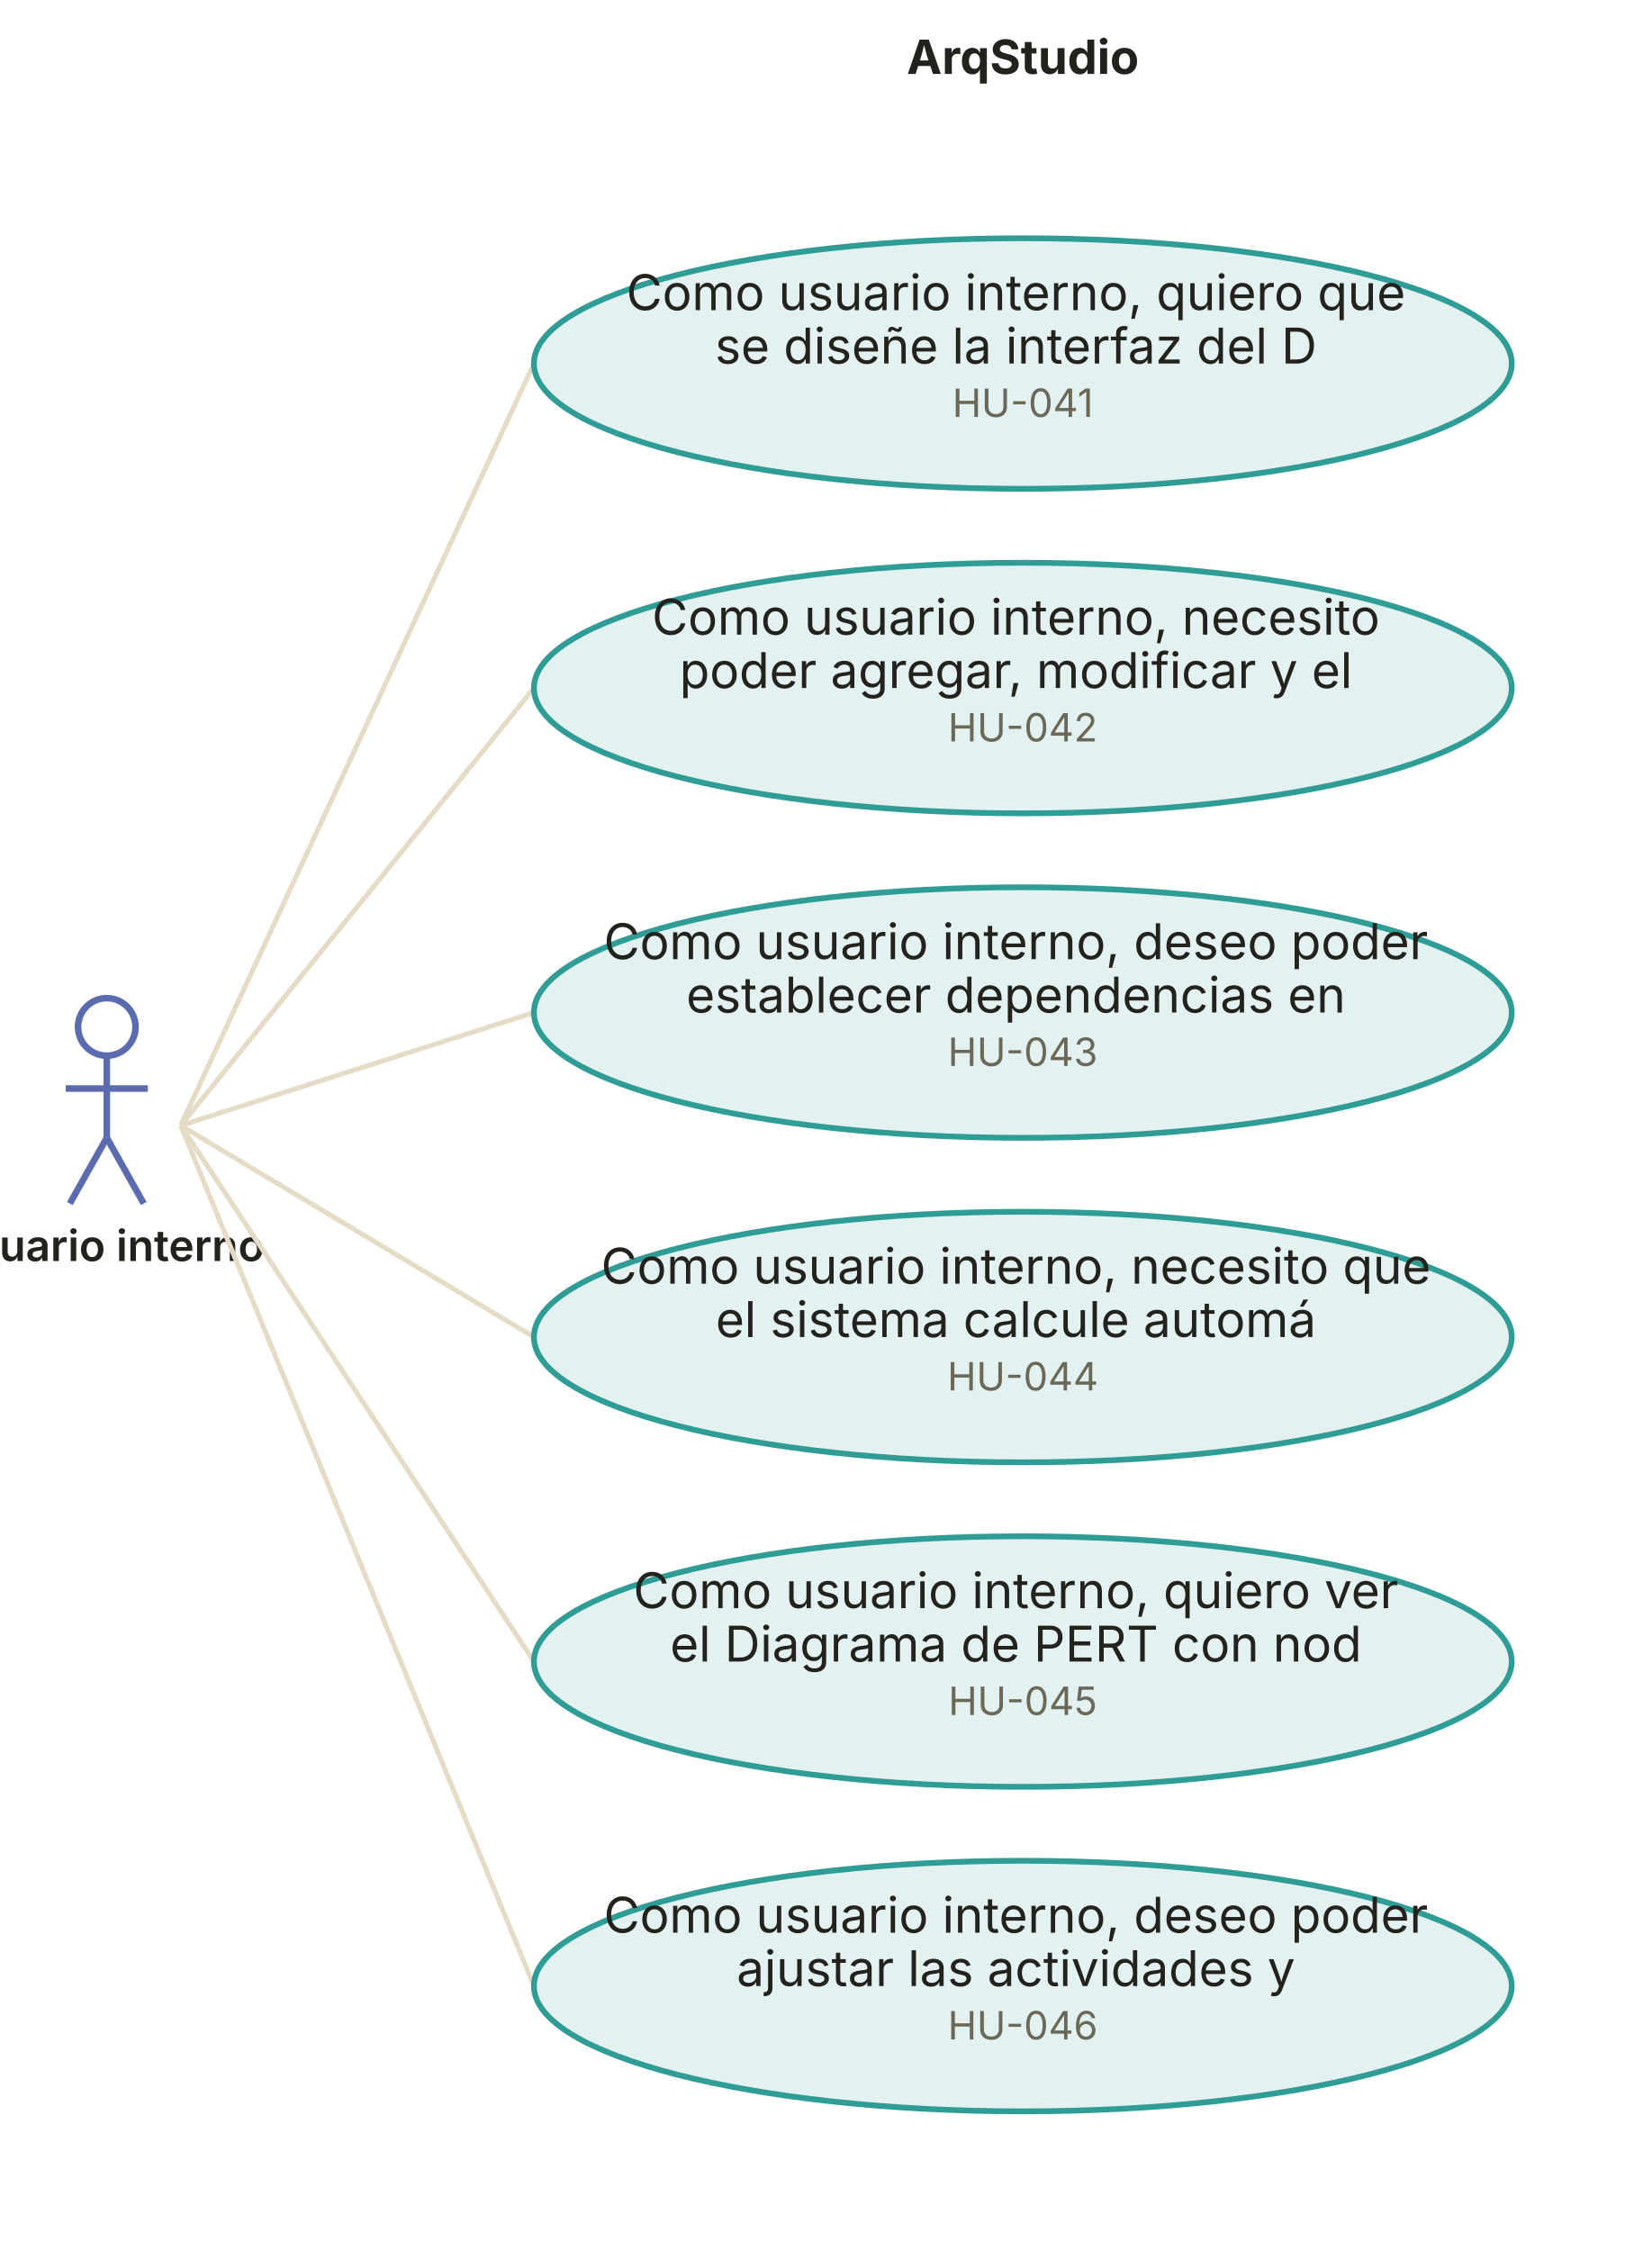
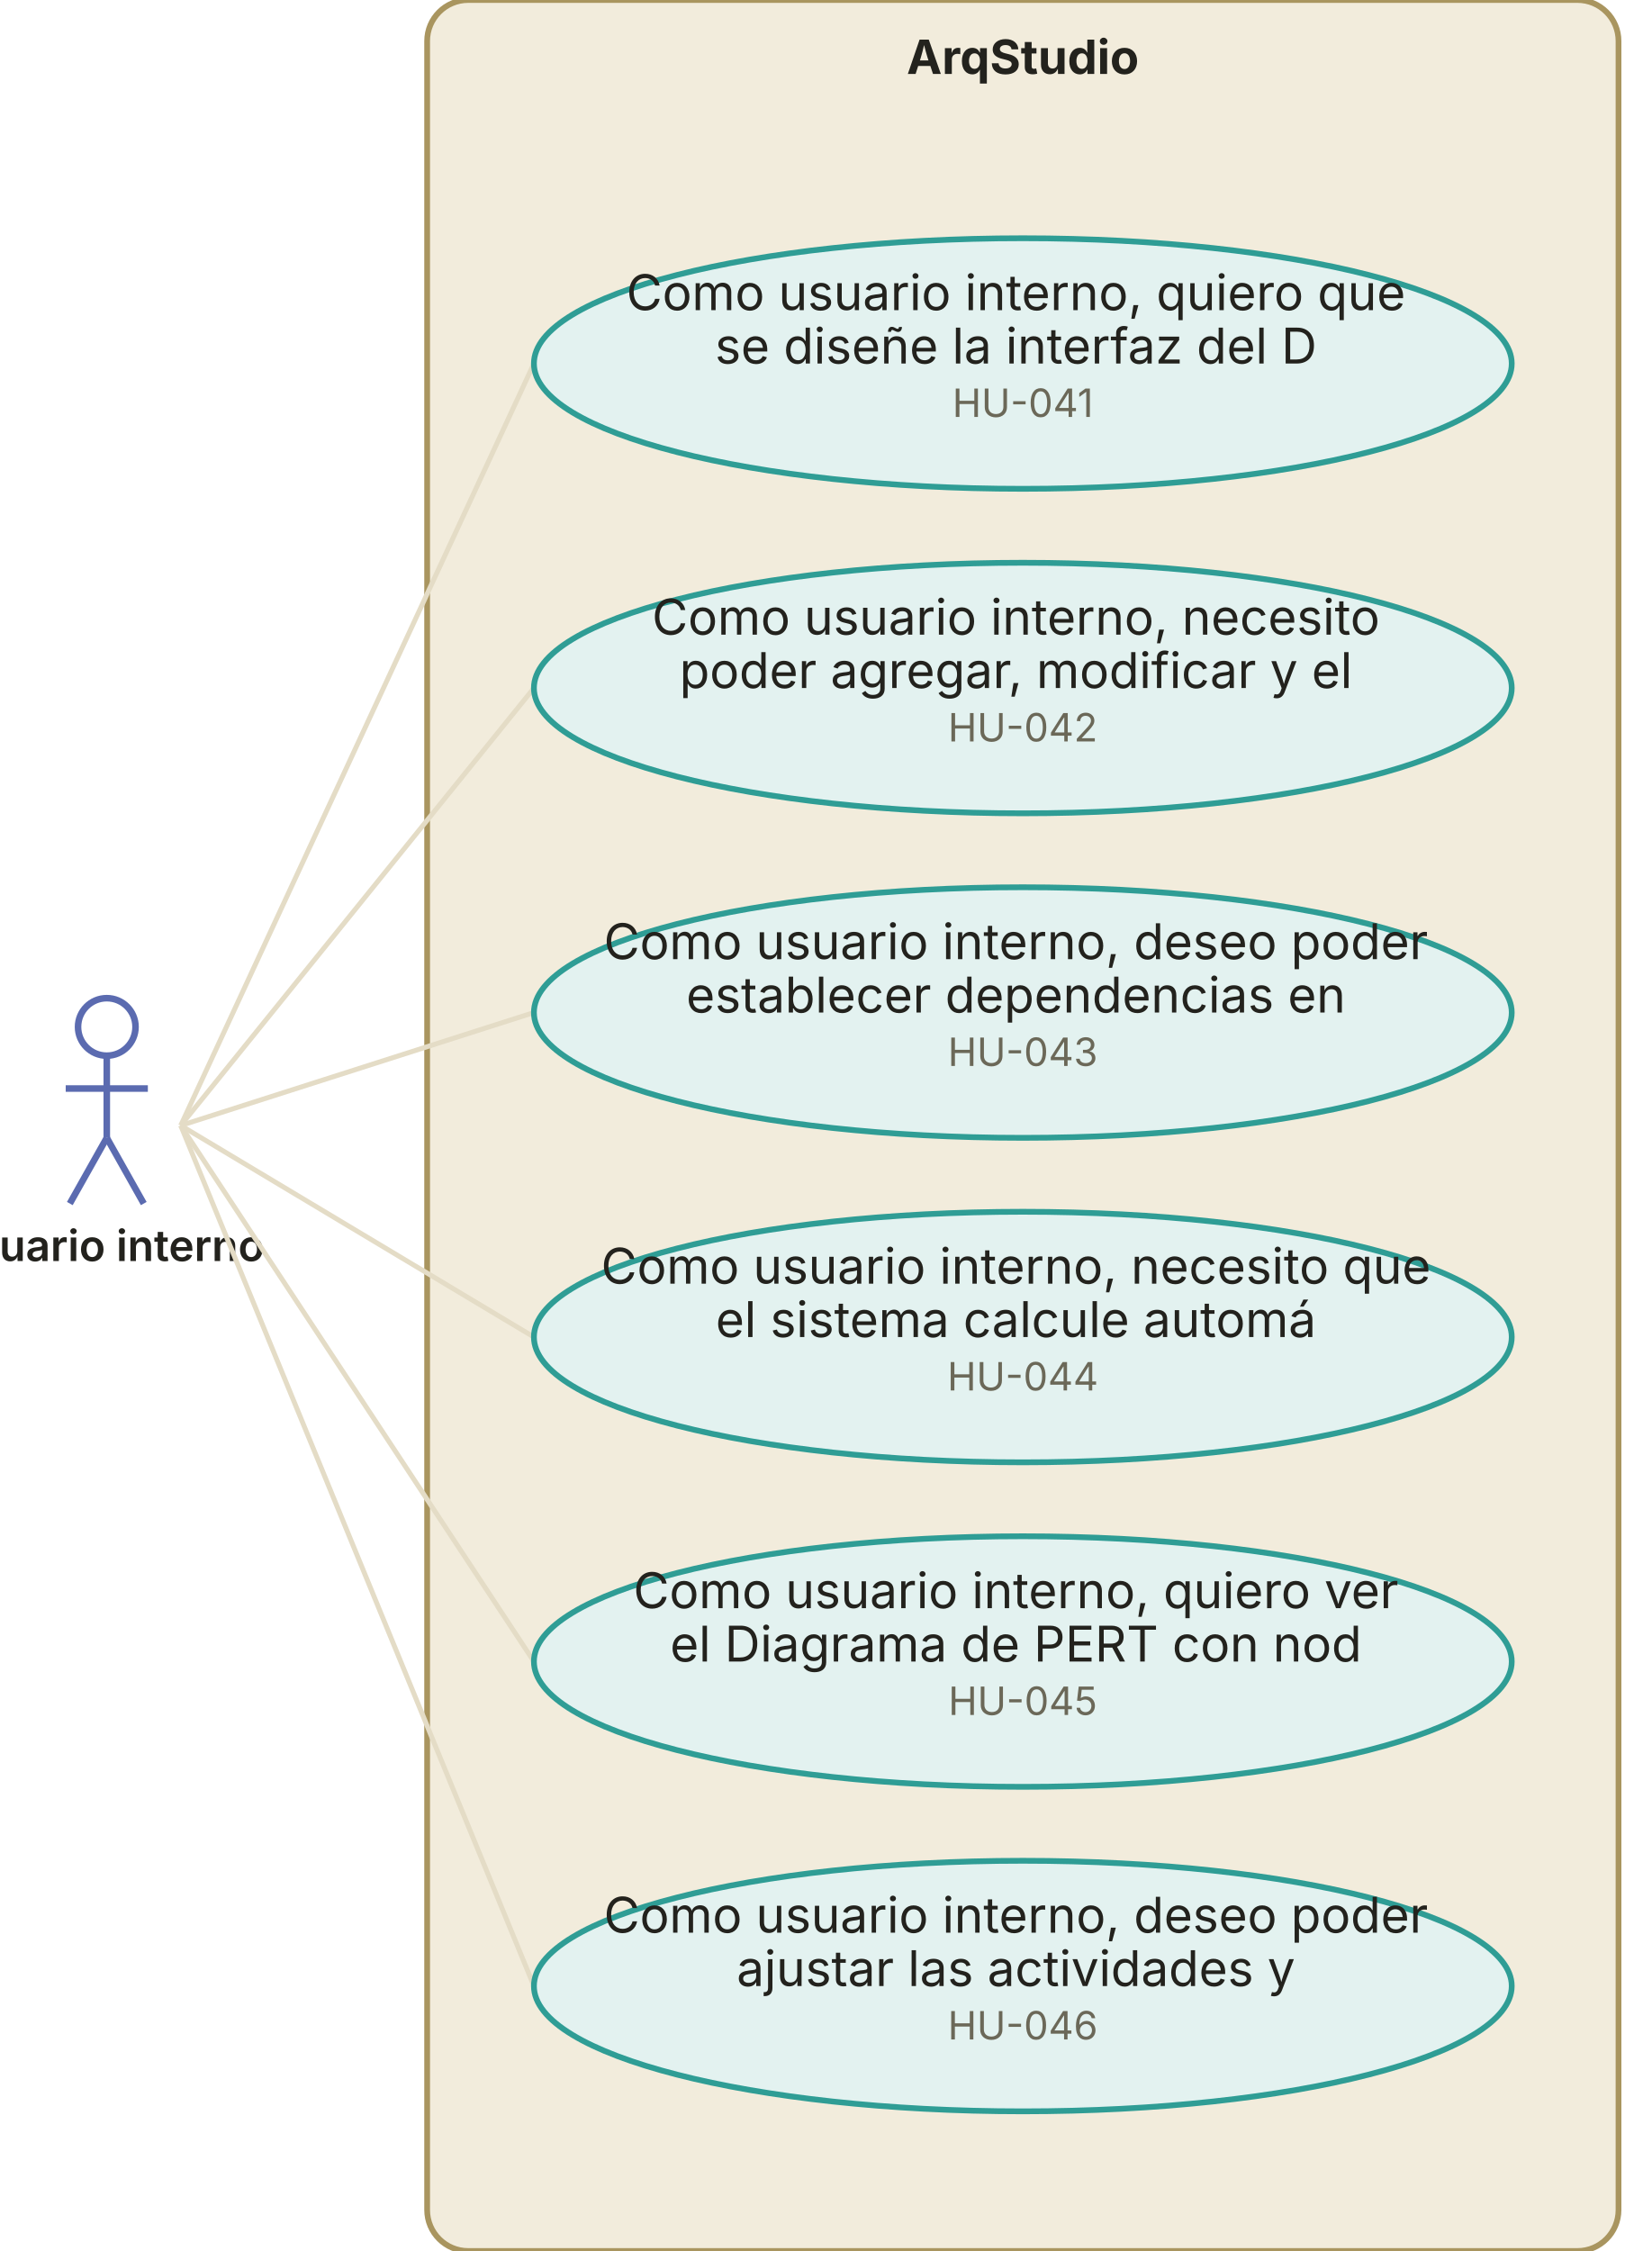
<svg xmlns="http://www.w3.org/2000/svg" width="100%" viewBox="0 0 402.08 548" role="img" aria-label="usuario interno — Gráficos de Gantt y PERT">
-   <rect x="104" y="0" rx="10" fill="#f2ecdc" stroke="#a9955f" stroke-width="1.4" />
+   <rect width="290.08" height="548" x="104" y="0" rx="10" fill="#f2ecdc" stroke="#a9955f" stroke-width="1.4" />
  <text x="249.04" y="18" text-anchor="middle" font-family="Inter, system-ui, sans-serif" font-size="11.5" font-weight="700" fill="#23221d">ArqStudio</text>
  <circle cx="26" cy="250" r="7" fill="none" stroke="#5b6bb0" stroke-width="1.6" />
  <line x1="26" y1="257" x2="26" y2="277" stroke="#5b6bb0" stroke-width="1.6" />
  <line x1="16" y1="265" x2="36" y2="265" stroke="#5b6bb0" stroke-width="1.6" />
  <line x1="26" y1="277" x2="17" y2="293" stroke="#5b6bb0" stroke-width="1.6" />
  <line x1="26" y1="277" x2="35" y2="293" stroke="#5b6bb0" stroke-width="1.6" />
  <text x="26" y="307" text-anchor="middle" font-family="Inter, system-ui, sans-serif" font-size="10.5" font-weight="600" fill="#23221d">
    <tspan x="26" dy="0">usuario interno</tspan>
  </text>
  <line x1="44" y1="274" x2="130" y2="88.5" stroke="#e4dcc6" stroke-width="1.2" />
  <line x1="44" y1="274" x2="130" y2="167.5" stroke="#e4dcc6" stroke-width="1.2" />
  <line x1="44" y1="274" x2="130" y2="246.5" stroke="#e4dcc6" stroke-width="1.2" />
  <line x1="44" y1="274" x2="130" y2="325.5" stroke="#e4dcc6" stroke-width="1.2" />
  <line x1="44" y1="274" x2="130" y2="404.5" stroke="#e4dcc6" stroke-width="1.2" />
  <line x1="44" y1="274" x2="130" y2="483.5" stroke="#e4dcc6" stroke-width="1.2" />
  <g>
    <ellipse cx="249.04" cy="88.5" rx="119.04" ry="30.5" fill="#e3f2f0" stroke="#2f9d95" stroke-width="1.4" />
    <text x="249.04" y="88.5" text-anchor="middle" font-family="Inter, system-ui, sans-serif" fill="#23221d">
      <tspan x="249.04" dy="-13" font-size="12">Como usuario interno, quiero que</tspan>
      <tspan x="249.04" dy="13" font-size="12">se diseñe la interfaz del D</tspan>
      <tspan x="249.04" dy="13" font-size="9.5" fill="#6b6858">HU-041</tspan>
    </text>
  </g>
  <g>
    <ellipse cx="249.04" cy="167.5" rx="119.04" ry="30.5" fill="#e3f2f0" stroke="#2f9d95" stroke-width="1.4" />
    <text x="249.04" y="167.5" text-anchor="middle" font-family="Inter, system-ui, sans-serif" fill="#23221d">
      <tspan x="249.04" dy="-13" font-size="12">Como usuario interno, necesito</tspan>
      <tspan x="249.04" dy="13" font-size="12">poder agregar, modificar y el</tspan>
      <tspan x="249.04" dy="13" font-size="9.5" fill="#6b6858">HU-042</tspan>
    </text>
  </g>
  <g>
    <ellipse cx="249.04" cy="246.5" rx="119.04" ry="30.5" fill="#e3f2f0" stroke="#2f9d95" stroke-width="1.4" />
    <text x="249.04" y="246.5" text-anchor="middle" font-family="Inter, system-ui, sans-serif" fill="#23221d">
      <tspan x="249.04" dy="-13" font-size="12">Como usuario interno, deseo poder</tspan>
      <tspan x="249.04" dy="13" font-size="12">establecer dependencias en</tspan>
      <tspan x="249.04" dy="13" font-size="9.5" fill="#6b6858">HU-043</tspan>
    </text>
  </g>
  <g>
    <ellipse cx="249.04" cy="325.5" rx="119.04" ry="30.5" fill="#e3f2f0" stroke="#2f9d95" stroke-width="1.4" />
    <text x="249.04" y="325.5" text-anchor="middle" font-family="Inter, system-ui, sans-serif" fill="#23221d">
      <tspan x="249.04" dy="-13" font-size="12">Como usuario interno, necesito que</tspan>
      <tspan x="249.04" dy="13" font-size="12">el sistema calcule automá</tspan>
      <tspan x="249.04" dy="13" font-size="9.5" fill="#6b6858">HU-044</tspan>
    </text>
  </g>
  <g>
    <ellipse cx="249.04" cy="404.5" rx="119.04" ry="30.5" fill="#e3f2f0" stroke="#2f9d95" stroke-width="1.4" />
    <text x="249.04" y="404.5" text-anchor="middle" font-family="Inter, system-ui, sans-serif" fill="#23221d">
      <tspan x="249.04" dy="-13" font-size="12">Como usuario interno, quiero ver</tspan>
      <tspan x="249.04" dy="13" font-size="12">el Diagrama de PERT con nod</tspan>
      <tspan x="249.04" dy="13" font-size="9.5" fill="#6b6858">HU-045</tspan>
    </text>
  </g>
  <g>
    <ellipse cx="249.04" cy="483.5" rx="119.04" ry="30.5" fill="#e3f2f0" stroke="#2f9d95" stroke-width="1.4" />
    <text x="249.04" y="483.5" text-anchor="middle" font-family="Inter, system-ui, sans-serif" fill="#23221d">
      <tspan x="249.04" dy="-13" font-size="12">Como usuario interno, deseo poder</tspan>
      <tspan x="249.04" dy="13" font-size="12">ajustar las actividades y </tspan>
      <tspan x="249.04" dy="13" font-size="9.5" fill="#6b6858">HU-046</tspan>
    </text>
  </g>
</svg>
